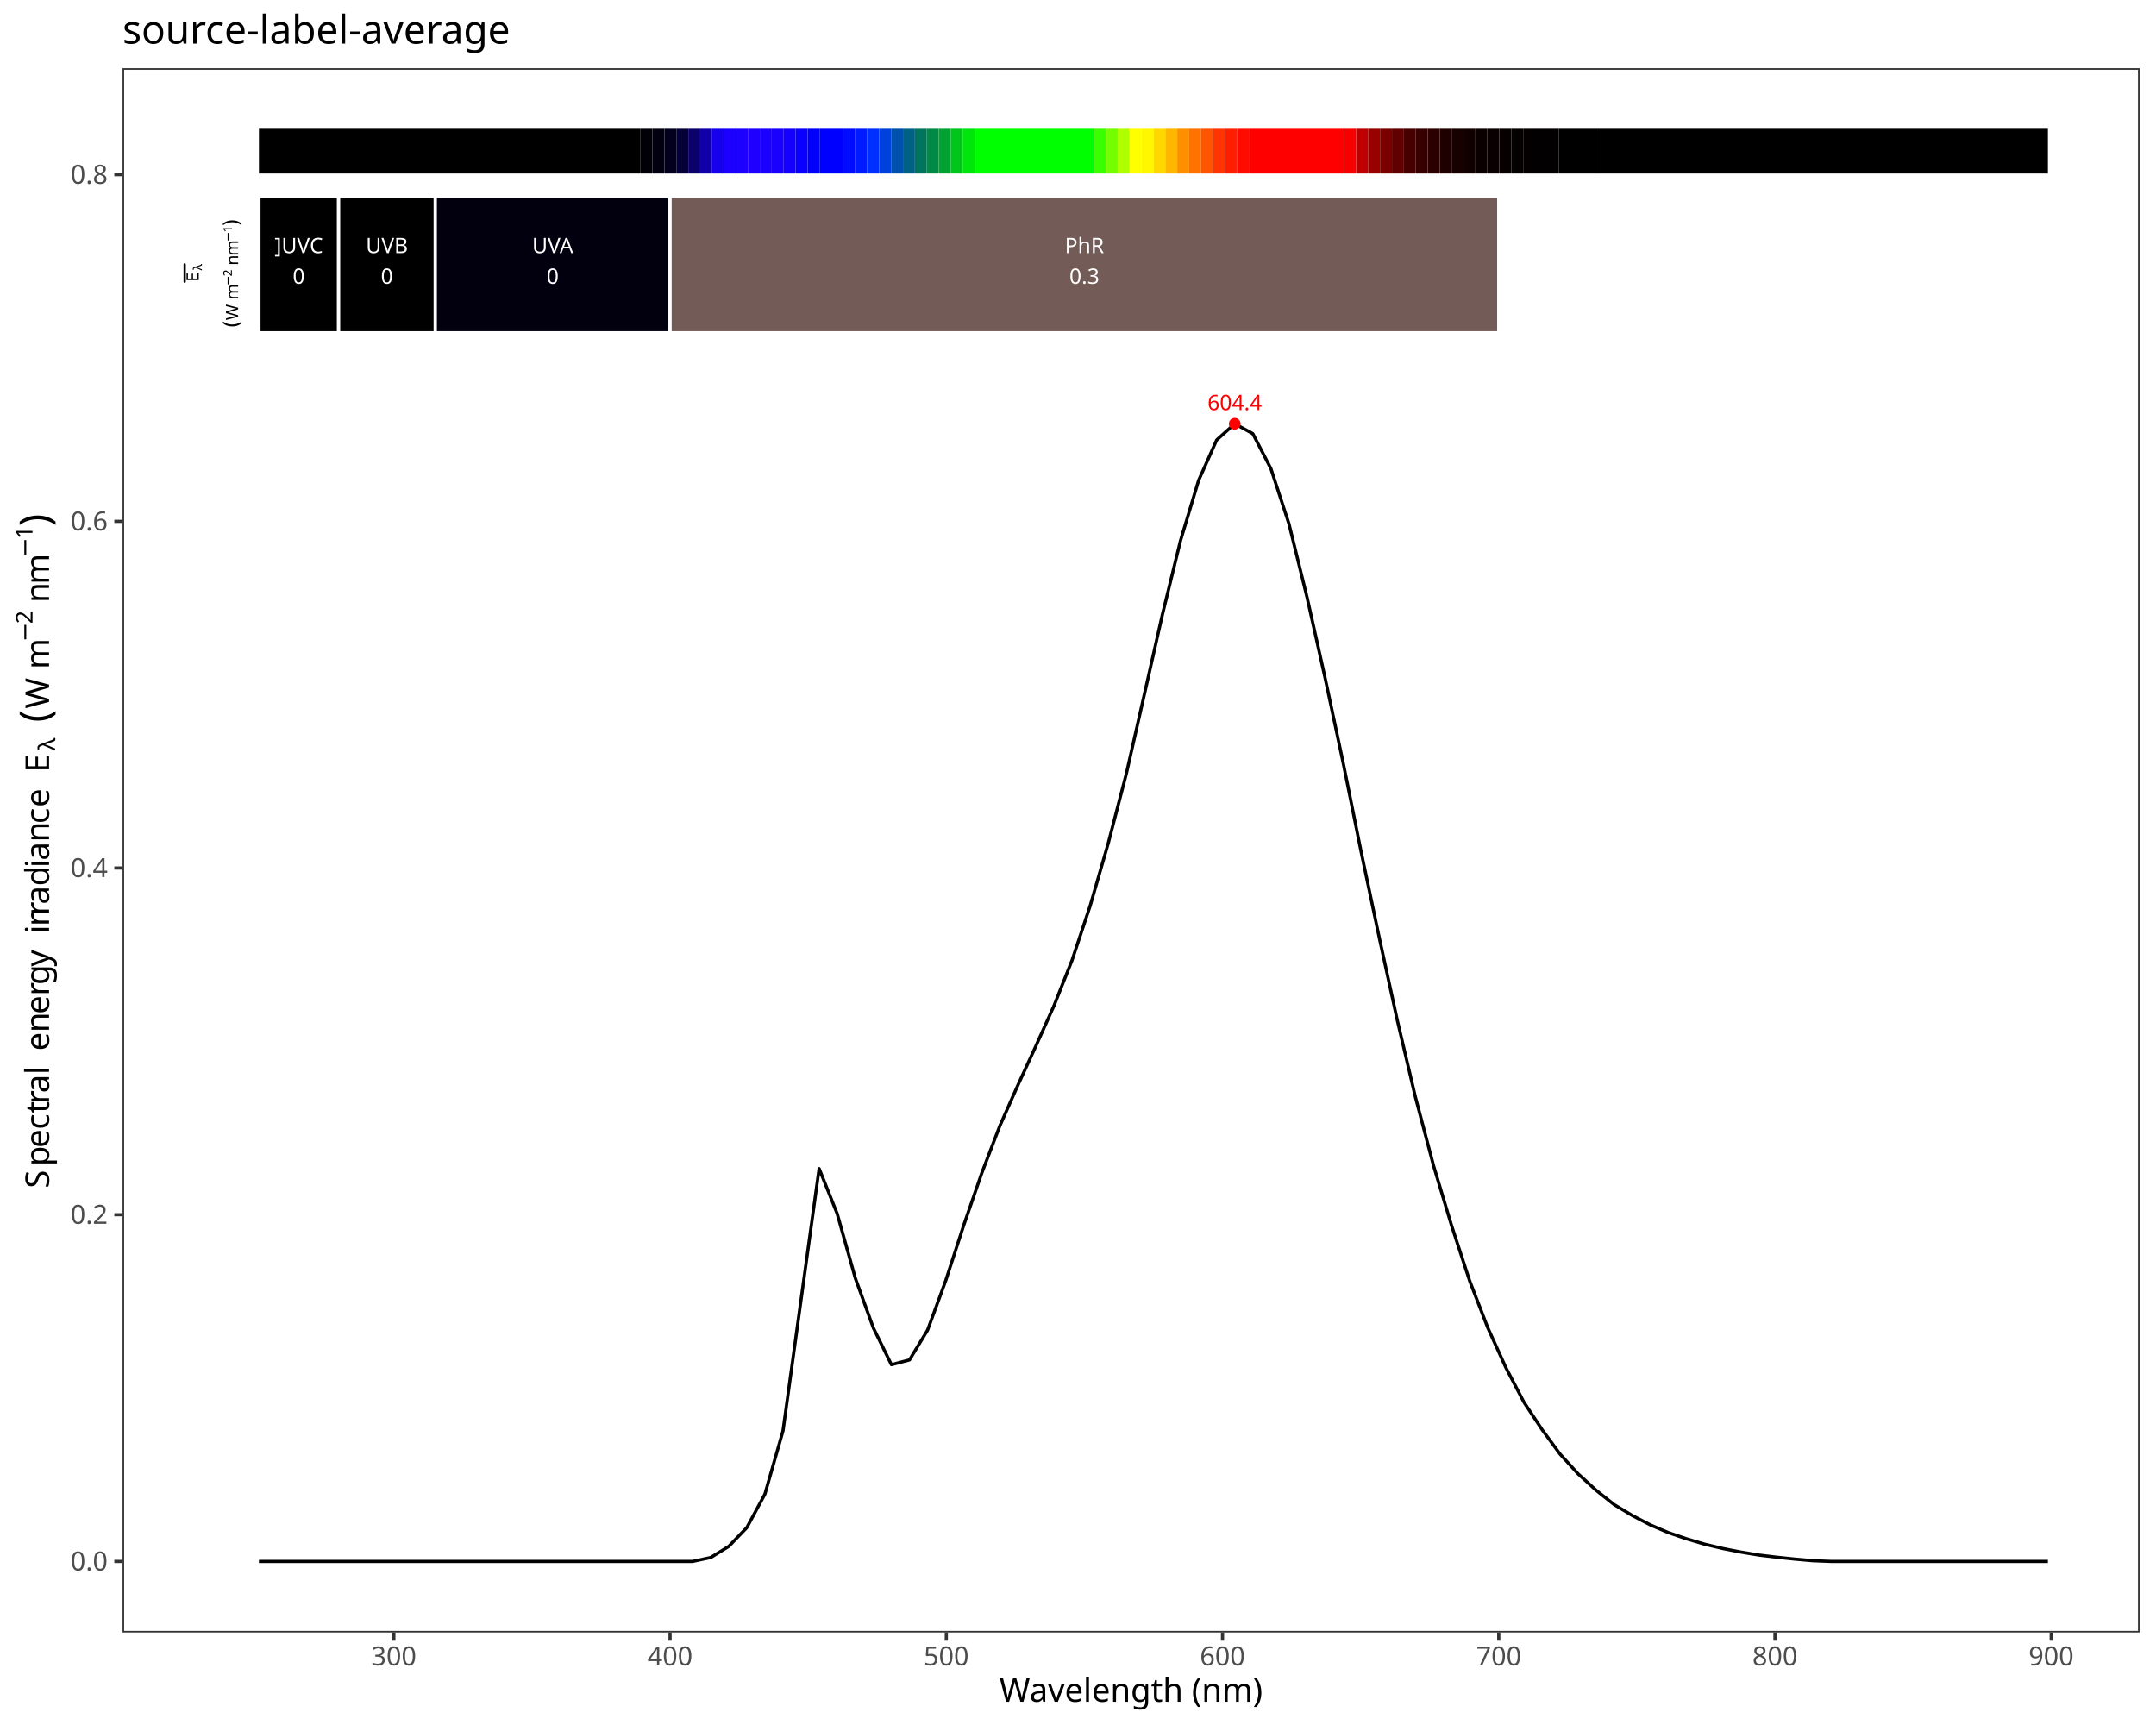
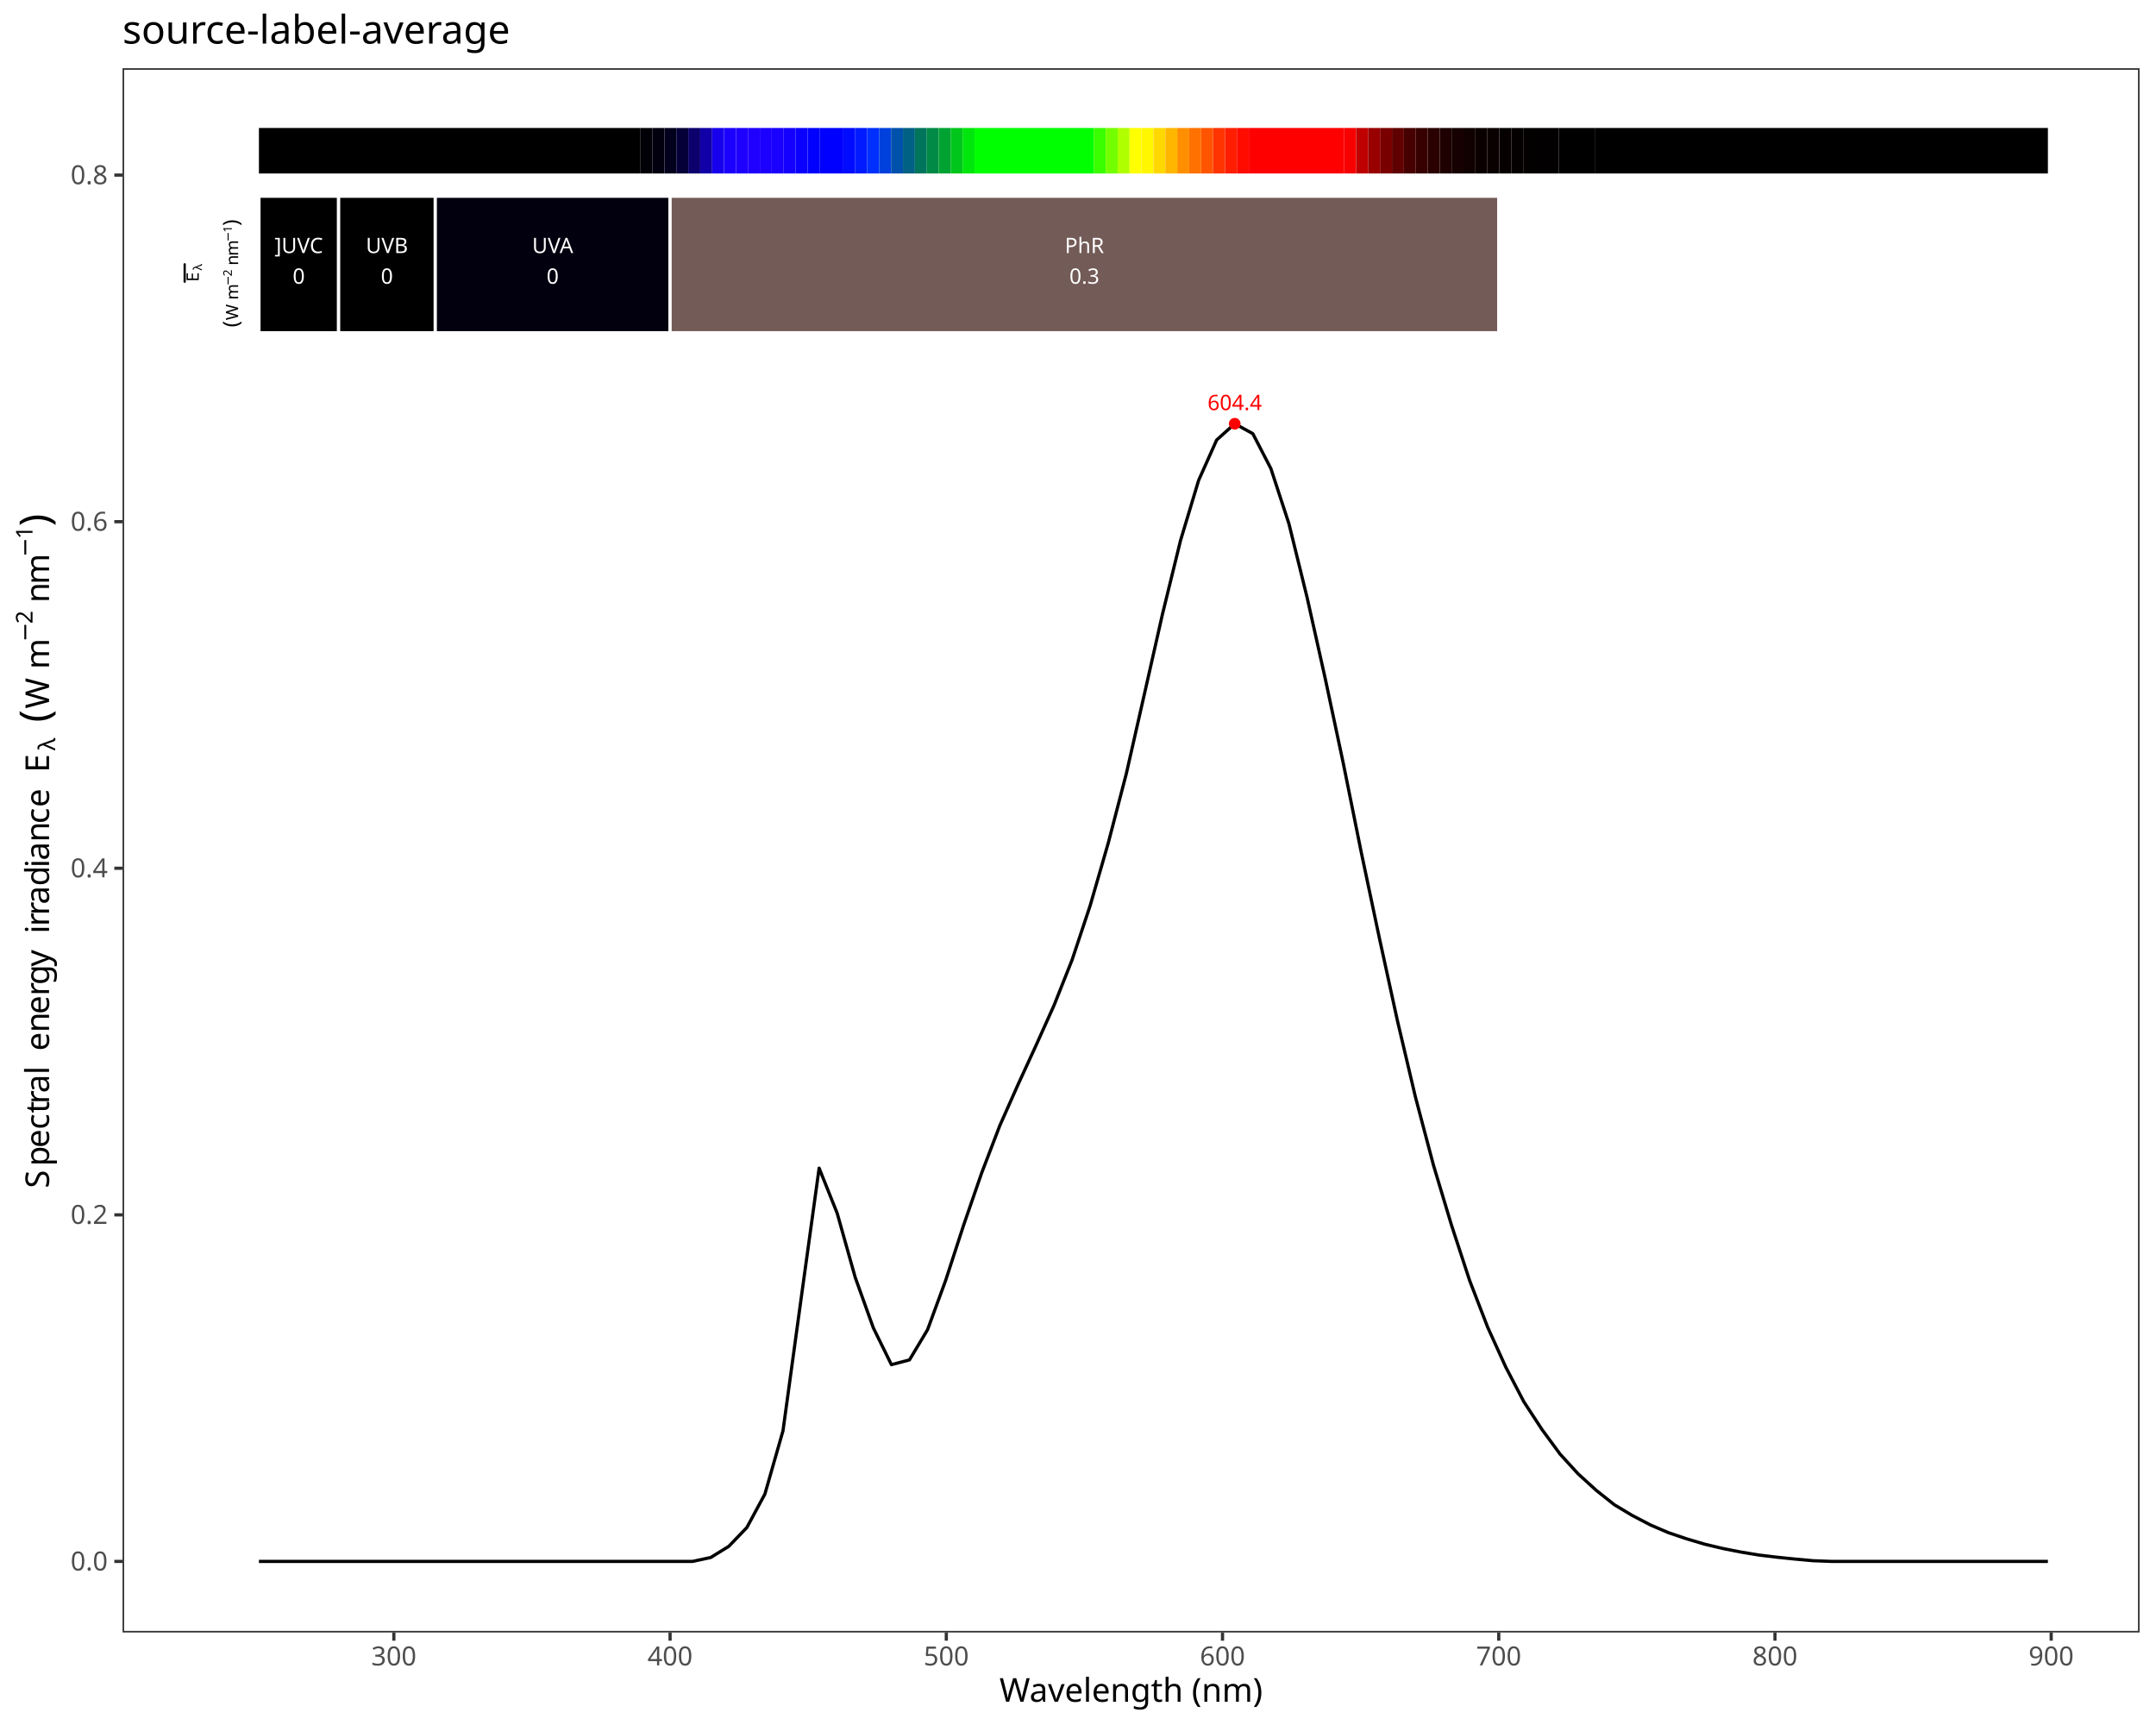
<svg xmlns="http://www.w3.org/2000/svg" class="svglite" data-engine-version="2.0" width="720.00pt" height="576.00pt" viewBox="0 0 720.00 576.00">
  <defs>
    <style type="text/css">
    .svglite line, .svglite polyline, .svglite polygon, .svglite path, .svglite rect, .svglite circle {
      fill: none;
      stroke: #000000;
      stroke-linecap: round;
      stroke-linejoin: round;
      stroke-miterlimit: 10.00;
    }
  </style>
  </defs>
  <rect width="100%" height="100%" style="stroke: none; fill: #FFFFFF;" />
  <defs>
    <clipPath id="cpMC4wMHw3MjAuMDB8MC4wMHw1NzYuMDA=">
      <rect x="0.00" y="0.00" width="720.00" height="576.00" />
    </clipPath>
  </defs>
  <g clip-path="url(#cpMC4wMHw3MjAuMDB8MC4wMHw1NzYuMDA=)">
    <rect x="0.00" y="0.00" width="720.00" height="576.00" style="stroke-width: 1.07; stroke: #FFFFFF; fill: #FFFFFF;" />
  </g>
  <defs>
    <clipPath id="cpNDAuOTJ8NzE0LjUyfDIyLjc4fDU0NS4xMQ==">
      <rect x="40.92" y="22.78" width="673.60" height="522.33" />
    </clipPath>
  </defs>
  <g clip-path="url(#cpNDAuOTJ8NzE0LjUyfDIyLjc4fDU0NS4xMQ==)">
    <rect x="40.92" y="22.78" width="673.60" height="522.33" style="stroke-width: 1.07; stroke: none; fill: #FFFFFF;" />
-     <polyline points="86.47,521.37 92.51,521.37 98.54,521.37 104.58,521.37 110.61,521.37 116.65,521.37 122.68,521.37 128.72,521.37 134.75,521.37 140.79,521.37 146.82,521.37 152.86,521.37 158.89,521.37 164.92,521.37 170.96,521.37 176.99,521.37 183.03,521.37 189.06,521.37 195.10,521.37 201.13,521.37 207.17,521.37 213.20,521.37 219.24,521.37 225.27,521.37 231.31,521.37 237.34,520.07 243.37,516.35 249.41,510.07 255.44,498.90 261.48,477.78 267.51,433.98 273.55,390.22 279.58,405.28 285.62,426.76 291.65,443.39 297.69,455.68 303.72,454.09 309.76,444.15 315.79,427.72 321.83,409.15 327.86,391.70 333.89,375.96 339.93,362.34 345.96,349.22 352.00,335.78 358.03,320.59 364.07,302.43 370.10,281.57 376.14,258.36 382.17,231.81 388.21,205.10 394.24,180.48 400.28,160.41 406.31,146.91 412.34,141.49 418.38,144.80 424.41,156.45 430.45,174.92 436.48,199.41 442.52,226.40 448.55,254.70 454.59,284.62 460.62,313.17 466.66,340.83 472.69,366.38 478.73,389.22 484.76,409.27 490.79,427.68 496.83,443.32 502.86,456.61 508.90,468.18 514.93,477.30 520.97,485.52 527.00,492.13 533.04,497.63 539.07,502.43 545.11,506.05 551.14,509.19 557.18,511.77 563.21,513.82 569.24,515.61 575.28,517.05 581.31,518.24 587.35,519.24 593.38,519.97 599.42,520.60 605.45,521.14 611.49,521.37 617.52,521.37 623.56,521.37 629.59,521.37 635.63,521.37 641.66,521.37 647.69,521.37 653.73,521.37 659.76,521.37 665.80,521.37 671.83,521.37 677.87,521.37 683.90,521.37 " style="stroke-width: 1.07; stroke-linecap: butt;" />
+     <polyline points="86.47,521.37 92.51,521.37 98.54,521.37 104.58,521.37 110.61,521.37 116.65,521.37 122.68,521.37 128.72,521.37 134.75,521.37 140.79,521.37 146.82,521.37 152.86,521.37 158.89,521.37 164.92,521.37 170.96,521.37 176.99,521.37 183.03,521.37 189.06,521.37 195.10,521.37 201.13,521.37 207.17,521.37 213.20,521.37 219.24,521.37 225.27,521.37 231.31,521.37 237.34,520.07 243.37,516.35 249.41,510.07 255.44,498.88 261.48,477.76 267.51,433.80 273.55,390.06 279.58,405.12 285.62,426.60 291.65,443.39 297.69,455.68 303.72,454.09 309.76,444.00 315.79,427.58 321.83,409.02 327.86,391.58 333.89,375.85 339.93,362.25 345.96,349.13 352.00,335.69 358.03,320.51 364.07,302.36 370.10,281.51 376.14,258.32 382.17,231.77 388.21,205.07 394.24,180.47 400.28,160.40 406.31,146.91 412.34,141.49 418.38,144.80 424.41,156.45 430.45,174.91 436.48,199.39 442.52,226.38 448.55,254.67 454.59,284.58 460.62,313.12 466.66,340.77 472.69,366.32 478.73,389.15 484.76,409.19 490.79,427.59 496.83,443.23 502.86,456.51 508.90,468.08 514.93,477.30 520.97,485.52 527.00,492.12 533.04,497.62 539.07,502.42 545.11,506.04 551.14,509.19 557.18,511.78 563.21,513.82 569.24,515.61 575.28,517.05 581.31,518.24 587.35,519.24 593.38,519.97 599.42,520.59 605.45,521.14 611.49,521.37 617.52,521.37 623.56,521.37 629.59,521.37 635.63,521.37 641.66,521.37 647.69,521.37 653.73,521.37 659.76,521.37 665.80,521.37 671.83,521.37 677.87,521.37 683.90,521.37 " style="stroke-width: 1.07; stroke-linecap: butt;" />
    <text x="412.34" y="136.94" text-anchor="middle" style="font-size: 7.11px; fill: #FF0000; font-family: sans;" textLength="17.80px" lengthAdjust="spacingAndGlyphs">604.4</text>
    <circle cx="412.34" cy="141.49" r="1.95" style="stroke-width: 0.71; stroke: none; fill: #FF0000;" />
    <rect x="86.47" y="42.73" width="127.45" height="15.20" style="stroke-width: 1.07; stroke: none; stroke-linecap: butt; stroke-linejoin: miter; fill: #000000;" />
    <rect x="213.93" y="42.73" width="3.98" height="15.20" style="stroke-width: 1.07; stroke: none; stroke-linecap: butt; stroke-linejoin: miter; fill: #010006;" />
    <rect x="217.91" y="42.73" width="3.98" height="15.20" style="stroke-width: 1.07; stroke: none; stroke-linecap: butt; stroke-linejoin: miter; fill: #02000F;" />
    <rect x="221.89" y="42.73" width="3.98" height="15.20" style="stroke-width: 1.07; stroke: none; stroke-linecap: butt; stroke-linejoin: miter; fill: #03001E;" />
    <rect x="225.87" y="42.73" width="3.98" height="15.20" style="stroke-width: 1.07; stroke: none; stroke-linecap: butt; stroke-linejoin: miter; fill: #060038;" />
    <rect x="229.86" y="42.73" width="3.98" height="15.20" style="stroke-width: 1.07; stroke: none; stroke-linecap: butt; stroke-linejoin: miter; fill: #0C006D;" />
    <rect x="233.84" y="42.73" width="3.98" height="15.20" style="stroke-width: 1.07; stroke: none; stroke-linecap: butt; stroke-linejoin: miter; fill: #1100A7;" />
    <rect x="237.82" y="42.73" width="3.98" height="15.20" style="stroke-width: 1.07; stroke: none; stroke-linecap: butt; stroke-linejoin: miter; fill: #1700EB;" />
    <rect x="241.81" y="42.73" width="3.98" height="15.20" style="stroke-width: 1.07; stroke: none; stroke-linecap: butt; stroke-linejoin: miter; fill: #1C00FF;" />
    <rect x="245.79" y="42.73" width="3.98" height="15.20" style="stroke-width: 1.07; stroke: none; stroke-linecap: butt; stroke-linejoin: miter; fill: #1E00FF;" />
    <rect x="249.77" y="42.73" width="3.98" height="15.20" style="stroke-width: 1.07; stroke: none; stroke-linecap: butt; stroke-linejoin: miter; fill: #1F00FF;" />
    <rect x="253.75" y="42.73" width="3.98" height="15.20" style="stroke-width: 1.07; stroke: none; stroke-linecap: butt; stroke-linejoin: miter; fill: #1C00FF;" />
    <rect x="257.74" y="42.73" width="3.98" height="15.20" style="stroke-width: 1.07; stroke: none; stroke-linecap: butt; stroke-linejoin: miter; fill: #1900FF;" />
    <rect x="261.72" y="42.73" width="3.98" height="15.20" style="stroke-width: 1.07; stroke: none; stroke-linecap: butt; stroke-linejoin: miter; fill: #1400FF;" />
    <rect x="265.70" y="42.73" width="3.98" height="15.20" style="stroke-width: 1.07; stroke: none; stroke-linecap: butt; stroke-linejoin: miter; fill: #0A00FF;" />
    <rect x="269.69" y="42.73" width="3.98" height="15.20" style="stroke-width: 1.07; stroke: none; stroke-linecap: butt; stroke-linejoin: miter; fill: #0100FF;" />
    <rect x="273.67" y="42.73" width="7.97" height="15.20" style="stroke-width: 1.07; stroke: none; stroke-linecap: butt; stroke-linejoin: miter; fill: #0000FF;" />
    <rect x="281.63" y="42.73" width="3.98" height="15.20" style="stroke-width: 1.07; stroke: none; stroke-linecap: butt; stroke-linejoin: miter; fill: #000BFF;" />
    <rect x="285.62" y="42.73" width="3.98" height="15.20" style="stroke-width: 1.07; stroke: none; stroke-linecap: butt; stroke-linejoin: miter; fill: #001BFF;" />
    <rect x="289.60" y="42.73" width="3.98" height="15.20" style="stroke-width: 1.07; stroke: none; stroke-linecap: butt; stroke-linejoin: miter; fill: #0030FF;" />
    <rect x="293.58" y="42.73" width="3.98" height="15.20" style="stroke-width: 1.07; stroke: none; stroke-linecap: butt; stroke-linejoin: miter; fill: #0041DD;" />
    <rect x="297.57" y="42.73" width="3.98" height="15.20" style="stroke-width: 1.07; stroke: none; stroke-linecap: butt; stroke-linejoin: miter; fill: #0051AC;" />
    <rect x="301.55" y="42.73" width="3.98" height="15.20" style="stroke-width: 1.07; stroke: none; stroke-linecap: butt; stroke-linejoin: miter; fill: #006184;" />
    <rect x="305.53" y="42.73" width="3.98" height="15.20" style="stroke-width: 1.07; stroke: none; stroke-linecap: butt; stroke-linejoin: miter; fill: #00755C;" />
    <rect x="309.51" y="42.73" width="3.98" height="15.20" style="stroke-width: 1.07; stroke: none; stroke-linecap: butt; stroke-linejoin: miter; fill: #008A45;" />
    <rect x="313.50" y="42.73" width="3.98" height="15.20" style="stroke-width: 1.07; stroke: none; stroke-linecap: butt; stroke-linejoin: miter; fill: #00A232;" />
    <rect x="317.48" y="42.73" width="3.98" height="15.20" style="stroke-width: 1.07; stroke: none; stroke-linecap: butt; stroke-linejoin: miter; fill: #00C61C;" />
    <rect x="321.46" y="42.73" width="3.98" height="15.20" style="stroke-width: 1.07; stroke: none; stroke-linecap: butt; stroke-linejoin: miter; fill: #00E60C;" />
    <rect x="325.45" y="42.73" width="39.83" height="15.20" style="stroke-width: 1.07; stroke: none; stroke-linecap: butt; stroke-linejoin: miter; fill: #00FF00;" />
    <rect x="365.27" y="42.73" width="3.98" height="15.20" style="stroke-width: 1.07; stroke: none; stroke-linecap: butt; stroke-linejoin: miter; fill: #3AFF00;" />
    <rect x="369.26" y="42.73" width="3.98" height="15.20" style="stroke-width: 1.07; stroke: none; stroke-linecap: butt; stroke-linejoin: miter; fill: #74FF00;" />
    <rect x="373.24" y="42.73" width="3.98" height="15.20" style="stroke-width: 1.07; stroke: none; stroke-linecap: butt; stroke-linejoin: miter; fill: #B0FF00;" />
    <rect x="377.22" y="42.73" width="3.98" height="15.20" style="stroke-width: 1.07; stroke: none; stroke-linecap: butt; stroke-linejoin: miter; fill: #FFFF00;" />
    <rect x="381.21" y="42.73" width="3.98" height="15.20" style="stroke-width: 1.07; stroke: none; stroke-linecap: butt; stroke-linejoin: miter; fill: #FFF700;" />
    <rect x="385.19" y="42.73" width="3.98" height="15.20" style="stroke-width: 1.07; stroke: none; stroke-linecap: butt; stroke-linejoin: miter; fill: #FFD800;" />
    <rect x="389.17" y="42.73" width="3.98" height="15.20" style="stroke-width: 1.07; stroke: none; stroke-linecap: butt; stroke-linejoin: miter; fill: #FFB600;" />
    <rect x="393.15" y="42.73" width="3.98" height="15.20" style="stroke-width: 1.07; stroke: none; stroke-linecap: butt; stroke-linejoin: miter; fill: #FF8F00;" />
    <rect x="397.14" y="42.73" width="3.98" height="15.20" style="stroke-width: 1.07; stroke: none; stroke-linecap: butt; stroke-linejoin: miter; fill: #FF7200;" />
    <rect x="401.12" y="42.73" width="3.98" height="15.20" style="stroke-width: 1.07; stroke: none; stroke-linecap: butt; stroke-linejoin: miter; fill: #FF5500;" />
    <rect x="405.10" y="42.73" width="3.98" height="15.20" style="stroke-width: 1.07; stroke: none; stroke-linecap: butt; stroke-linejoin: miter; fill: #FF3400;" />
    <rect x="409.09" y="42.73" width="3.98" height="15.20" style="stroke-width: 1.07; stroke: none; stroke-linecap: butt; stroke-linejoin: miter; fill: #FF1E00;" />
    <rect x="413.07" y="42.73" width="3.98" height="15.20" style="stroke-width: 1.07; stroke: none; stroke-linecap: butt; stroke-linejoin: miter; fill: #FF0B00;" />
    <rect x="417.05" y="42.73" width="31.86" height="15.20" style="stroke-width: 1.07; stroke: none; stroke-linecap: butt; stroke-linejoin: miter; fill: #FF0000;" />
    <rect x="448.91" y="42.73" width="3.98" height="15.20" style="stroke-width: 1.07; stroke: none; stroke-linecap: butt; stroke-linejoin: miter; fill: #F60000;" />
    <rect x="452.90" y="42.73" width="3.98" height="15.20" style="stroke-width: 1.07; stroke: none; stroke-linecap: butt; stroke-linejoin: miter; fill: #BF0000;" />
    <rect x="456.88" y="42.73" width="3.98" height="15.20" style="stroke-width: 1.07; stroke: none; stroke-linecap: butt; stroke-linejoin: miter; fill: #990000;" />
    <rect x="460.86" y="42.73" width="3.98" height="15.20" style="stroke-width: 1.07; stroke: none; stroke-linecap: butt; stroke-linejoin: miter; fill: #7A0000;" />
    <rect x="464.85" y="42.73" width="3.98" height="15.20" style="stroke-width: 1.07; stroke: none; stroke-linecap: butt; stroke-linejoin: miter; fill: #600000;" />
    <rect x="468.83" y="42.73" width="3.98" height="15.20" style="stroke-width: 1.07; stroke: none; stroke-linecap: butt; stroke-linejoin: miter; fill: #470000;" />
    <rect x="472.81" y="42.73" width="3.98" height="15.20" style="stroke-width: 1.07; stroke: none; stroke-linecap: butt; stroke-linejoin: miter; fill: #370000;" />
    <rect x="476.79" y="42.73" width="3.98" height="15.20" style="stroke-width: 1.07; stroke: none; stroke-linecap: butt; stroke-linejoin: miter; fill: #2A0000;" />
    <rect x="480.78" y="42.73" width="3.98" height="15.20" style="stroke-width: 1.07; stroke: none; stroke-linecap: butt; stroke-linejoin: miter; fill: #1E0000;" />
    <rect x="484.76" y="42.73" width="3.98" height="15.20" style="stroke-width: 1.07; stroke: none; stroke-linecap: butt; stroke-linejoin: miter; fill: #160000;" />
    <rect x="488.74" y="42.73" width="3.98" height="15.20" style="stroke-width: 1.07; stroke: none; stroke-linecap: butt; stroke-linejoin: miter; fill: #100000;" />
    <rect x="492.73" y="42.73" width="3.98" height="15.20" style="stroke-width: 1.07; stroke: none; stroke-linecap: butt; stroke-linejoin: miter; fill: #0B0000;" />
    <rect x="496.71" y="42.73" width="3.98" height="15.20" style="stroke-width: 1.07; stroke: none; stroke-linecap: butt; stroke-linejoin: miter; fill: #090000;" />
    <rect x="500.69" y="42.73" width="3.98" height="15.20" style="stroke-width: 1.07; stroke: none; stroke-linecap: butt; stroke-linejoin: miter; fill: #060000;" />
    <rect x="504.67" y="42.73" width="3.98" height="15.20" style="stroke-width: 1.07; stroke: none; stroke-linecap: butt; stroke-linejoin: miter; fill: #040000;" />
    <rect x="508.66" y="42.73" width="3.98" height="15.20" style="stroke-width: 1.07; stroke: none; stroke-linecap: butt; stroke-linejoin: miter; fill: #030000;" />
    <rect x="512.64" y="42.73" width="7.97" height="15.20" style="stroke-width: 1.07; stroke: none; stroke-linecap: butt; stroke-linejoin: miter; fill: #020000;" />
    <rect x="520.61" y="42.73" width="11.95" height="15.20" style="stroke-width: 1.07; stroke: none; stroke-linecap: butt; stroke-linejoin: miter; fill: #010000;" />
    <rect x="532.55" y="42.73" width="151.35" height="15.20" style="stroke-width: 1.07; stroke: none; stroke-linecap: butt; stroke-linejoin: miter; fill: #000000;" />
    <rect x="86.47" y="65.52" width="26.60" height="45.59" style="stroke-width: 1.07; stroke: #FFFFFF; stroke-linecap: butt; stroke-linejoin: miter; fill: #000000;" />
    <rect x="113.08" y="65.52" width="32.29" height="45.59" style="stroke-width: 1.07; stroke: #FFFFFF; stroke-linecap: butt; stroke-linejoin: miter; fill: #000000;" />
    <rect x="145.36" y="65.52" width="78.41" height="45.59" style="stroke-width: 1.07; stroke: #FFFFFF; stroke-linecap: butt; stroke-linejoin: miter; fill: #02000F;" />
    <rect x="223.77" y="65.52" width="276.74" height="45.59" style="stroke-width: 1.07; stroke: #FFFFFF; stroke-linecap: butt; stroke-linejoin: miter; fill: #735B57;" />
    <text x="99.78" y="84.50" text-anchor="middle" style="font-size: 7.11px; fill: #FFFFFF; font-family: sans;" textLength="17.00px" lengthAdjust="spacingAndGlyphs">]UVC</text>
    <text x="99.78" y="94.74" text-anchor="middle" style="font-size: 7.11px; fill: #FFFFFF; font-family: sans;" textLength="3.96px" lengthAdjust="spacingAndGlyphs">0</text>
    <text x="129.22" y="84.50" text-anchor="middle" style="font-size: 7.11px; fill: #FFFFFF; font-family: sans;" textLength="14.63px" lengthAdjust="spacingAndGlyphs">UVB</text>
    <text x="129.22" y="94.74" text-anchor="middle" style="font-size: 7.11px; fill: #FFFFFF; font-family: sans;" textLength="3.96px" lengthAdjust="spacingAndGlyphs">0</text>
    <text x="184.57" y="84.50" text-anchor="middle" style="font-size: 7.11px; fill: #FFFFFF; font-family: sans;" textLength="14.63px" lengthAdjust="spacingAndGlyphs">UVA</text>
    <text x="184.57" y="94.74" text-anchor="middle" style="font-size: 7.11px; fill: #FFFFFF; font-family: sans;" textLength="3.96px" lengthAdjust="spacingAndGlyphs">0</text>
    <text x="362.14" y="84.50" text-anchor="middle" style="font-size: 7.11px; fill: #FFFFFF; font-family: sans;" textLength="13.84px" lengthAdjust="spacingAndGlyphs">PhR</text>
    <text x="362.14" y="94.74" text-anchor="middle" style="font-size: 7.11px; fill: #FFFFFF; font-family: sans;" textLength="9.89px" lengthAdjust="spacingAndGlyphs">0.3</text>
    <text transform="translate(66.37,94.07) rotate(-90)" style="font-size: 5.69px; font-family: sans;" textLength="3.80px" lengthAdjust="spacingAndGlyphs">E</text>
    <text transform="translate(67.42,90.28) rotate(-90)" style="font-size: 3.98px; font-family: sans;" textLength="2.03px" lengthAdjust="spacingAndGlyphs">λ</text>
    <polyline points="61.67,94.07 61.67,88.25 " style="stroke-width: 0.75;" />
    <text transform="translate(79.53,109.27) rotate(-90)" style="font-size: 7.11px; font-family: sans;" textLength="2.37px" lengthAdjust="spacingAndGlyphs">(</text>
    <text transform="translate(79.53,106.90) rotate(-90)" style="font-size: 5.69px; font-family: sans;" textLength="5.37px" lengthAdjust="spacingAndGlyphs">W</text>
    <text transform="translate(79.53,101.53) rotate(-90)" style="font-size: 5.69px; font-family: sans;" textLength="1.42px" lengthAdjust="spacingAndGlyphs"> </text>
    <text transform="translate(79.53,100.11) rotate(-90)" style="font-size: 5.69px; font-family: sans;" textLength="4.74px" lengthAdjust="spacingAndGlyphs">m</text>
    <text transform="translate(77.43,95.37) rotate(-90)" style="font-size: 3.98px; font-family: sans;" textLength="3.10px" lengthAdjust="spacingAndGlyphs">−</text>
    <text transform="translate(77.43,92.27) rotate(-90)" style="font-size: 3.98px; font-family: sans;" textLength="2.22px" lengthAdjust="spacingAndGlyphs">2</text>
    <text transform="translate(79.53,90.06) rotate(-90)" style="font-size: 5.69px; font-family: sans;" textLength="1.42px" lengthAdjust="spacingAndGlyphs"> </text>
    <text transform="translate(79.53,88.63) rotate(-90)" style="font-size: 5.69px; font-family: sans;" textLength="3.17px" lengthAdjust="spacingAndGlyphs">n</text>
    <text transform="translate(79.53,85.47) rotate(-90)" style="font-size: 5.69px; font-family: sans;" textLength="4.74px" lengthAdjust="spacingAndGlyphs">m</text>
    <text transform="translate(77.43,80.72) rotate(-90)" style="font-size: 3.98px; font-family: sans;" textLength="3.10px" lengthAdjust="spacingAndGlyphs">−</text>
    <text transform="translate(77.43,77.63) rotate(-90)" style="font-size: 3.98px; font-family: sans;" textLength="2.22px" lengthAdjust="spacingAndGlyphs">1</text>
    <text transform="translate(79.53,75.41) rotate(-90)" style="font-size: 7.11px; font-family: sans;" textLength="2.36px" lengthAdjust="spacingAndGlyphs">)</text>
    <rect x="40.92" y="22.78" width="673.60" height="522.33" style="stroke-width: 1.07; stroke: #333333;" />
  </g>
  <g clip-path="url(#cpMC4wMHw3MjAuMDB8MC4wMHw1NzYuMDA=)">
    <text x="35.99" y="524.40" text-anchor="end" style="font-size: 8.80px; fill: #4D4D4D; font-family: sans;" textLength="12.23px" lengthAdjust="spacingAndGlyphs">0.0</text>
-     <text x="35.99" y="408.63" text-anchor="end" style="font-size: 8.80px; fill: #4D4D4D; font-family: sans;" textLength="12.23px" lengthAdjust="spacingAndGlyphs">0.2</text>
-     <text x="35.99" y="292.87" text-anchor="end" style="font-size: 8.80px; fill: #4D4D4D; font-family: sans;" textLength="12.23px" lengthAdjust="spacingAndGlyphs">0.4</text>
-     <text x="35.99" y="177.11" text-anchor="end" style="font-size: 8.80px; fill: #4D4D4D; font-family: sans;" textLength="12.23px" lengthAdjust="spacingAndGlyphs">0.6</text>
-     <text x="35.99" y="61.34" text-anchor="end" style="font-size: 8.80px; fill: #4D4D4D; font-family: sans;" textLength="12.23px" lengthAdjust="spacingAndGlyphs">0.8</text>
+     <text x="35.99" y="408.67" text-anchor="end" style="font-size: 8.80px; fill: #4D4D4D; font-family: sans;" textLength="12.23px" lengthAdjust="spacingAndGlyphs">0.2</text>
+     <text x="35.99" y="292.95" text-anchor="end" style="font-size: 8.80px; fill: #4D4D4D; font-family: sans;" textLength="12.23px" lengthAdjust="spacingAndGlyphs">0.4</text>
+     <text x="35.99" y="177.22" text-anchor="end" style="font-size: 8.80px; fill: #4D4D4D; font-family: sans;" textLength="12.23px" lengthAdjust="spacingAndGlyphs">0.6</text>
+     <text x="35.99" y="61.50" text-anchor="end" style="font-size: 8.80px; fill: #4D4D4D; font-family: sans;" textLength="12.23px" lengthAdjust="spacingAndGlyphs">0.8</text>
    <polyline points="38.18,521.37 40.92,521.37 " style="stroke-width: 1.07; stroke: #333333; stroke-linecap: butt;" />
-     <polyline points="38.18,405.61 40.92,405.61 " style="stroke-width: 1.07; stroke: #333333; stroke-linecap: butt;" />
-     <polyline points="38.18,289.84 40.92,289.84 " style="stroke-width: 1.07; stroke: #333333; stroke-linecap: butt;" />
-     <polyline points="38.18,174.08 40.92,174.08 " style="stroke-width: 1.07; stroke: #333333; stroke-linecap: butt;" />
-     <polyline points="38.18,58.32 40.92,58.32 " style="stroke-width: 1.07; stroke: #333333; stroke-linecap: butt;" />
+     <polyline points="38.18,405.65 40.92,405.65 " style="stroke-width: 1.07; stroke: #333333; stroke-linecap: butt;" />
+     <polyline points="38.18,289.92 40.92,289.92 " style="stroke-width: 1.07; stroke: #333333; stroke-linecap: butt;" />
+     <polyline points="38.18,174.20 40.92,174.20 " style="stroke-width: 1.07; stroke: #333333; stroke-linecap: butt;" />
+     <polyline points="38.18,58.47 40.92,58.47 " style="stroke-width: 1.07; stroke: #333333; stroke-linecap: butt;" />
    <polyline points="131.53,547.85 131.53,545.11 " style="stroke-width: 1.07; stroke: #333333; stroke-linecap: butt;" />
    <polyline points="223.77,547.85 223.77,545.11 " style="stroke-width: 1.07; stroke: #333333; stroke-linecap: butt;" />
    <polyline points="316.02,547.85 316.02,545.11 " style="stroke-width: 1.07; stroke: #333333; stroke-linecap: butt;" />
    <polyline points="408.26,547.85 408.26,545.11 " style="stroke-width: 1.07; stroke: #333333; stroke-linecap: butt;" />
    <polyline points="500.51,547.85 500.51,545.11 " style="stroke-width: 1.07; stroke: #333333; stroke-linecap: butt;" />
    <polyline points="592.75,547.85 592.75,545.11 " style="stroke-width: 1.07; stroke: #333333; stroke-linecap: butt;" />
    <polyline points="685.00,547.85 685.00,545.11 " style="stroke-width: 1.07; stroke: #333333; stroke-linecap: butt;" />
    <text x="131.53" y="556.10" text-anchor="middle" style="font-size: 8.80px; fill: #4D4D4D; font-family: sans;" textLength="14.68px" lengthAdjust="spacingAndGlyphs">300</text>
    <text x="223.77" y="556.10" text-anchor="middle" style="font-size: 8.80px; fill: #4D4D4D; font-family: sans;" textLength="14.68px" lengthAdjust="spacingAndGlyphs">400</text>
    <text x="316.02" y="556.10" text-anchor="middle" style="font-size: 8.80px; fill: #4D4D4D; font-family: sans;" textLength="14.68px" lengthAdjust="spacingAndGlyphs">500</text>
    <text x="408.26" y="556.10" text-anchor="middle" style="font-size: 8.80px; fill: #4D4D4D; font-family: sans;" textLength="14.68px" lengthAdjust="spacingAndGlyphs">600</text>
    <text x="500.51" y="556.10" text-anchor="middle" style="font-size: 8.80px; fill: #4D4D4D; font-family: sans;" textLength="14.68px" lengthAdjust="spacingAndGlyphs">700</text>
    <text x="592.75" y="556.10" text-anchor="middle" style="font-size: 8.80px; fill: #4D4D4D; font-family: sans;" textLength="14.68px" lengthAdjust="spacingAndGlyphs">800</text>
    <text x="685.00" y="556.10" text-anchor="middle" style="font-size: 8.80px; fill: #4D4D4D; font-family: sans;" textLength="14.68px" lengthAdjust="spacingAndGlyphs">900</text>
    <text x="377.72" y="568.24" text-anchor="middle" style="font-size: 11.00px; font-family: sans;" textLength="83.76px" lengthAdjust="spacingAndGlyphs">Wavelength (nm)</text>
    <text transform="translate(16.38,396.75) rotate(-90)" style="font-size: 11.00px; font-family: sans;" textLength="7.34px" lengthAdjust="spacingAndGlyphs">S</text>
    <text transform="translate(16.38,389.41) rotate(-90)" style="font-size: 11.00px; font-family: sans;" textLength="6.12px" lengthAdjust="spacingAndGlyphs">p</text>
    <text transform="translate(16.38,383.29) rotate(-90)" style="font-size: 11.00px; font-family: sans;" textLength="6.12px" lengthAdjust="spacingAndGlyphs">e</text>
    <text transform="translate(16.38,377.17) rotate(-90)" style="font-size: 11.00px; font-family: sans;" textLength="5.50px" lengthAdjust="spacingAndGlyphs">c</text>
    <text transform="translate(16.38,371.67) rotate(-90)" style="font-size: 11.00px; font-family: sans;" textLength="3.06px" lengthAdjust="spacingAndGlyphs">t</text>
    <text transform="translate(16.38,368.61) rotate(-90)" style="font-size: 11.00px; font-family: sans;" textLength="3.66px" lengthAdjust="spacingAndGlyphs">r</text>
    <text transform="translate(16.38,364.95) rotate(-90)" style="font-size: 11.00px; font-family: sans;" textLength="6.12px" lengthAdjust="spacingAndGlyphs">a</text>
    <text transform="translate(16.38,358.83) rotate(-90)" style="font-size: 11.00px; font-family: sans;" textLength="2.44px" lengthAdjust="spacingAndGlyphs">l</text>
    <text transform="translate(16.38,356.39) rotate(-90)" style="font-size: 11.00px; font-family: sans;" textLength="2.75px" lengthAdjust="spacingAndGlyphs"> </text>
    <text transform="translate(16.38,353.64) rotate(-90)" style="font-size: 11.00px; font-family: sans;" textLength="2.75px" lengthAdjust="spacingAndGlyphs"> </text>
    <text transform="translate(16.38,350.89) rotate(-90)" style="font-size: 11.00px; font-family: sans;" textLength="6.12px" lengthAdjust="spacingAndGlyphs">e</text>
    <text transform="translate(16.38,344.77) rotate(-90)" style="font-size: 11.00px; font-family: sans;" textLength="6.12px" lengthAdjust="spacingAndGlyphs">n</text>
    <text transform="translate(16.38,338.65) rotate(-90)" style="font-size: 11.00px; font-family: sans;" textLength="6.12px" lengthAdjust="spacingAndGlyphs">e</text>
    <text transform="translate(16.38,332.53) rotate(-90)" style="font-size: 11.00px; font-family: sans;" textLength="3.66px" lengthAdjust="spacingAndGlyphs">r</text>
    <text transform="translate(16.38,328.87) rotate(-90)" style="font-size: 11.00px; font-family: sans;" textLength="6.12px" lengthAdjust="spacingAndGlyphs">g</text>
    <text transform="translate(16.38,322.75) rotate(-90)" style="font-size: 11.00px; font-family: sans;" textLength="5.50px" lengthAdjust="spacingAndGlyphs">y</text>
    <text transform="translate(16.38,317.25) rotate(-90)" style="font-size: 11.00px; font-family: sans;" textLength="2.75px" lengthAdjust="spacingAndGlyphs"> </text>
    <text transform="translate(16.38,314.49) rotate(-90)" style="font-size: 11.00px; font-family: sans;" textLength="2.75px" lengthAdjust="spacingAndGlyphs"> </text>
    <text transform="translate(16.38,311.74) rotate(-90)" style="font-size: 11.00px; font-family: sans;" textLength="2.44px" lengthAdjust="spacingAndGlyphs">i</text>
    <text transform="translate(16.38,309.30) rotate(-90)" style="font-size: 11.00px; font-family: sans;" textLength="3.66px" lengthAdjust="spacingAndGlyphs">r</text>
    <text transform="translate(16.38,305.64) rotate(-90)" style="font-size: 11.00px; font-family: sans;" textLength="3.66px" lengthAdjust="spacingAndGlyphs">r</text>
    <text transform="translate(16.38,301.97) rotate(-90)" style="font-size: 11.00px; font-family: sans;" textLength="6.12px" lengthAdjust="spacingAndGlyphs">a</text>
    <text transform="translate(16.38,295.86) rotate(-90)" style="font-size: 11.00px; font-family: sans;" textLength="6.12px" lengthAdjust="spacingAndGlyphs">d</text>
    <text transform="translate(16.38,289.74) rotate(-90)" style="font-size: 11.00px; font-family: sans;" textLength="2.44px" lengthAdjust="spacingAndGlyphs">i</text>
    <text transform="translate(16.38,287.30) rotate(-90)" style="font-size: 11.00px; font-family: sans;" textLength="6.12px" lengthAdjust="spacingAndGlyphs">a</text>
    <text transform="translate(16.38,281.18) rotate(-90)" style="font-size: 11.00px; font-family: sans;" textLength="6.12px" lengthAdjust="spacingAndGlyphs">n</text>
    <text transform="translate(16.38,275.06) rotate(-90)" style="font-size: 11.00px; font-family: sans;" textLength="5.50px" lengthAdjust="spacingAndGlyphs">c</text>
    <text transform="translate(16.38,269.55) rotate(-90)" style="font-size: 11.00px; font-family: sans;" textLength="6.12px" lengthAdjust="spacingAndGlyphs">e</text>
    <text transform="translate(16.38,263.44) rotate(-90)" style="font-size: 11.00px; font-family: sans;" textLength="2.75px" lengthAdjust="spacingAndGlyphs"> </text>
    <text transform="translate(16.38,260.68) rotate(-90)" style="font-size: 11.00px; font-family: sans;" textLength="2.75px" lengthAdjust="spacingAndGlyphs"> </text>
    <text transform="translate(16.38,257.93) rotate(-90)" style="font-size: 11.00px; font-family: sans;" textLength="7.34px" lengthAdjust="spacingAndGlyphs">E</text>
    <text transform="translate(18.42,250.59) rotate(-90)" style="font-size: 7.70px; font-family: sans;" textLength="3.92px" lengthAdjust="spacingAndGlyphs">λ</text>
    <text transform="translate(16.38,246.67) rotate(-90)" style="font-size: 11.00px; font-family: sans;" textLength="2.75px" lengthAdjust="spacingAndGlyphs"> </text>
    <text transform="translate(16.38,243.92) rotate(-90)" style="font-size: 11.00px; font-family: sans;" textLength="2.75px" lengthAdjust="spacingAndGlyphs"> </text>
    <text transform="translate(16.38,241.17) rotate(-90)" style="font-size: 13.75px; font-family: sans;" textLength="4.58px" lengthAdjust="spacingAndGlyphs">(</text>
    <text transform="translate(16.38,236.59) rotate(-90)" style="font-size: 11.00px; font-family: sans;" textLength="10.38px" lengthAdjust="spacingAndGlyphs">W</text>
    <text transform="translate(16.38,226.21) rotate(-90)" style="font-size: 11.00px; font-family: sans;" textLength="2.75px" lengthAdjust="spacingAndGlyphs"> </text>
    <text transform="translate(16.38,223.45) rotate(-90)" style="font-size: 11.00px; font-family: sans;" textLength="9.17px" lengthAdjust="spacingAndGlyphs">m</text>
    <text transform="translate(10.86,214.29) rotate(-90)" style="font-size: 7.70px; font-family: sans;" textLength="5.98px" lengthAdjust="spacingAndGlyphs">−</text>
    <text transform="translate(10.86,208.30) rotate(-90)" style="font-size: 7.70px; font-family: sans;" textLength="4.28px" lengthAdjust="spacingAndGlyphs">2</text>
    <text transform="translate(16.38,204.02) rotate(-90)" style="font-size: 11.00px; font-family: sans;" textLength="2.75px" lengthAdjust="spacingAndGlyphs"> </text>
    <text transform="translate(16.38,201.27) rotate(-90)" style="font-size: 11.00px; font-family: sans;" textLength="6.12px" lengthAdjust="spacingAndGlyphs">n</text>
    <text transform="translate(16.38,195.15) rotate(-90)" style="font-size: 11.00px; font-family: sans;" textLength="9.17px" lengthAdjust="spacingAndGlyphs">m</text>
    <text transform="translate(10.86,185.98) rotate(-90)" style="font-size: 7.70px; font-family: sans;" textLength="5.98px" lengthAdjust="spacingAndGlyphs">−</text>
    <text transform="translate(10.86,180.00) rotate(-90)" style="font-size: 7.70px; font-family: sans;" textLength="4.28px" lengthAdjust="spacingAndGlyphs">1</text>
    <text transform="translate(16.38,175.72) rotate(-90)" style="font-size: 13.75px; font-family: sans;" textLength="4.57px" lengthAdjust="spacingAndGlyphs">)</text>
    <text x="40.92" y="14.56" style="font-size: 13.20px; font-family: sans;" textLength="124.02px" lengthAdjust="spacingAndGlyphs">source-label-average</text>
  </g>
</svg>
